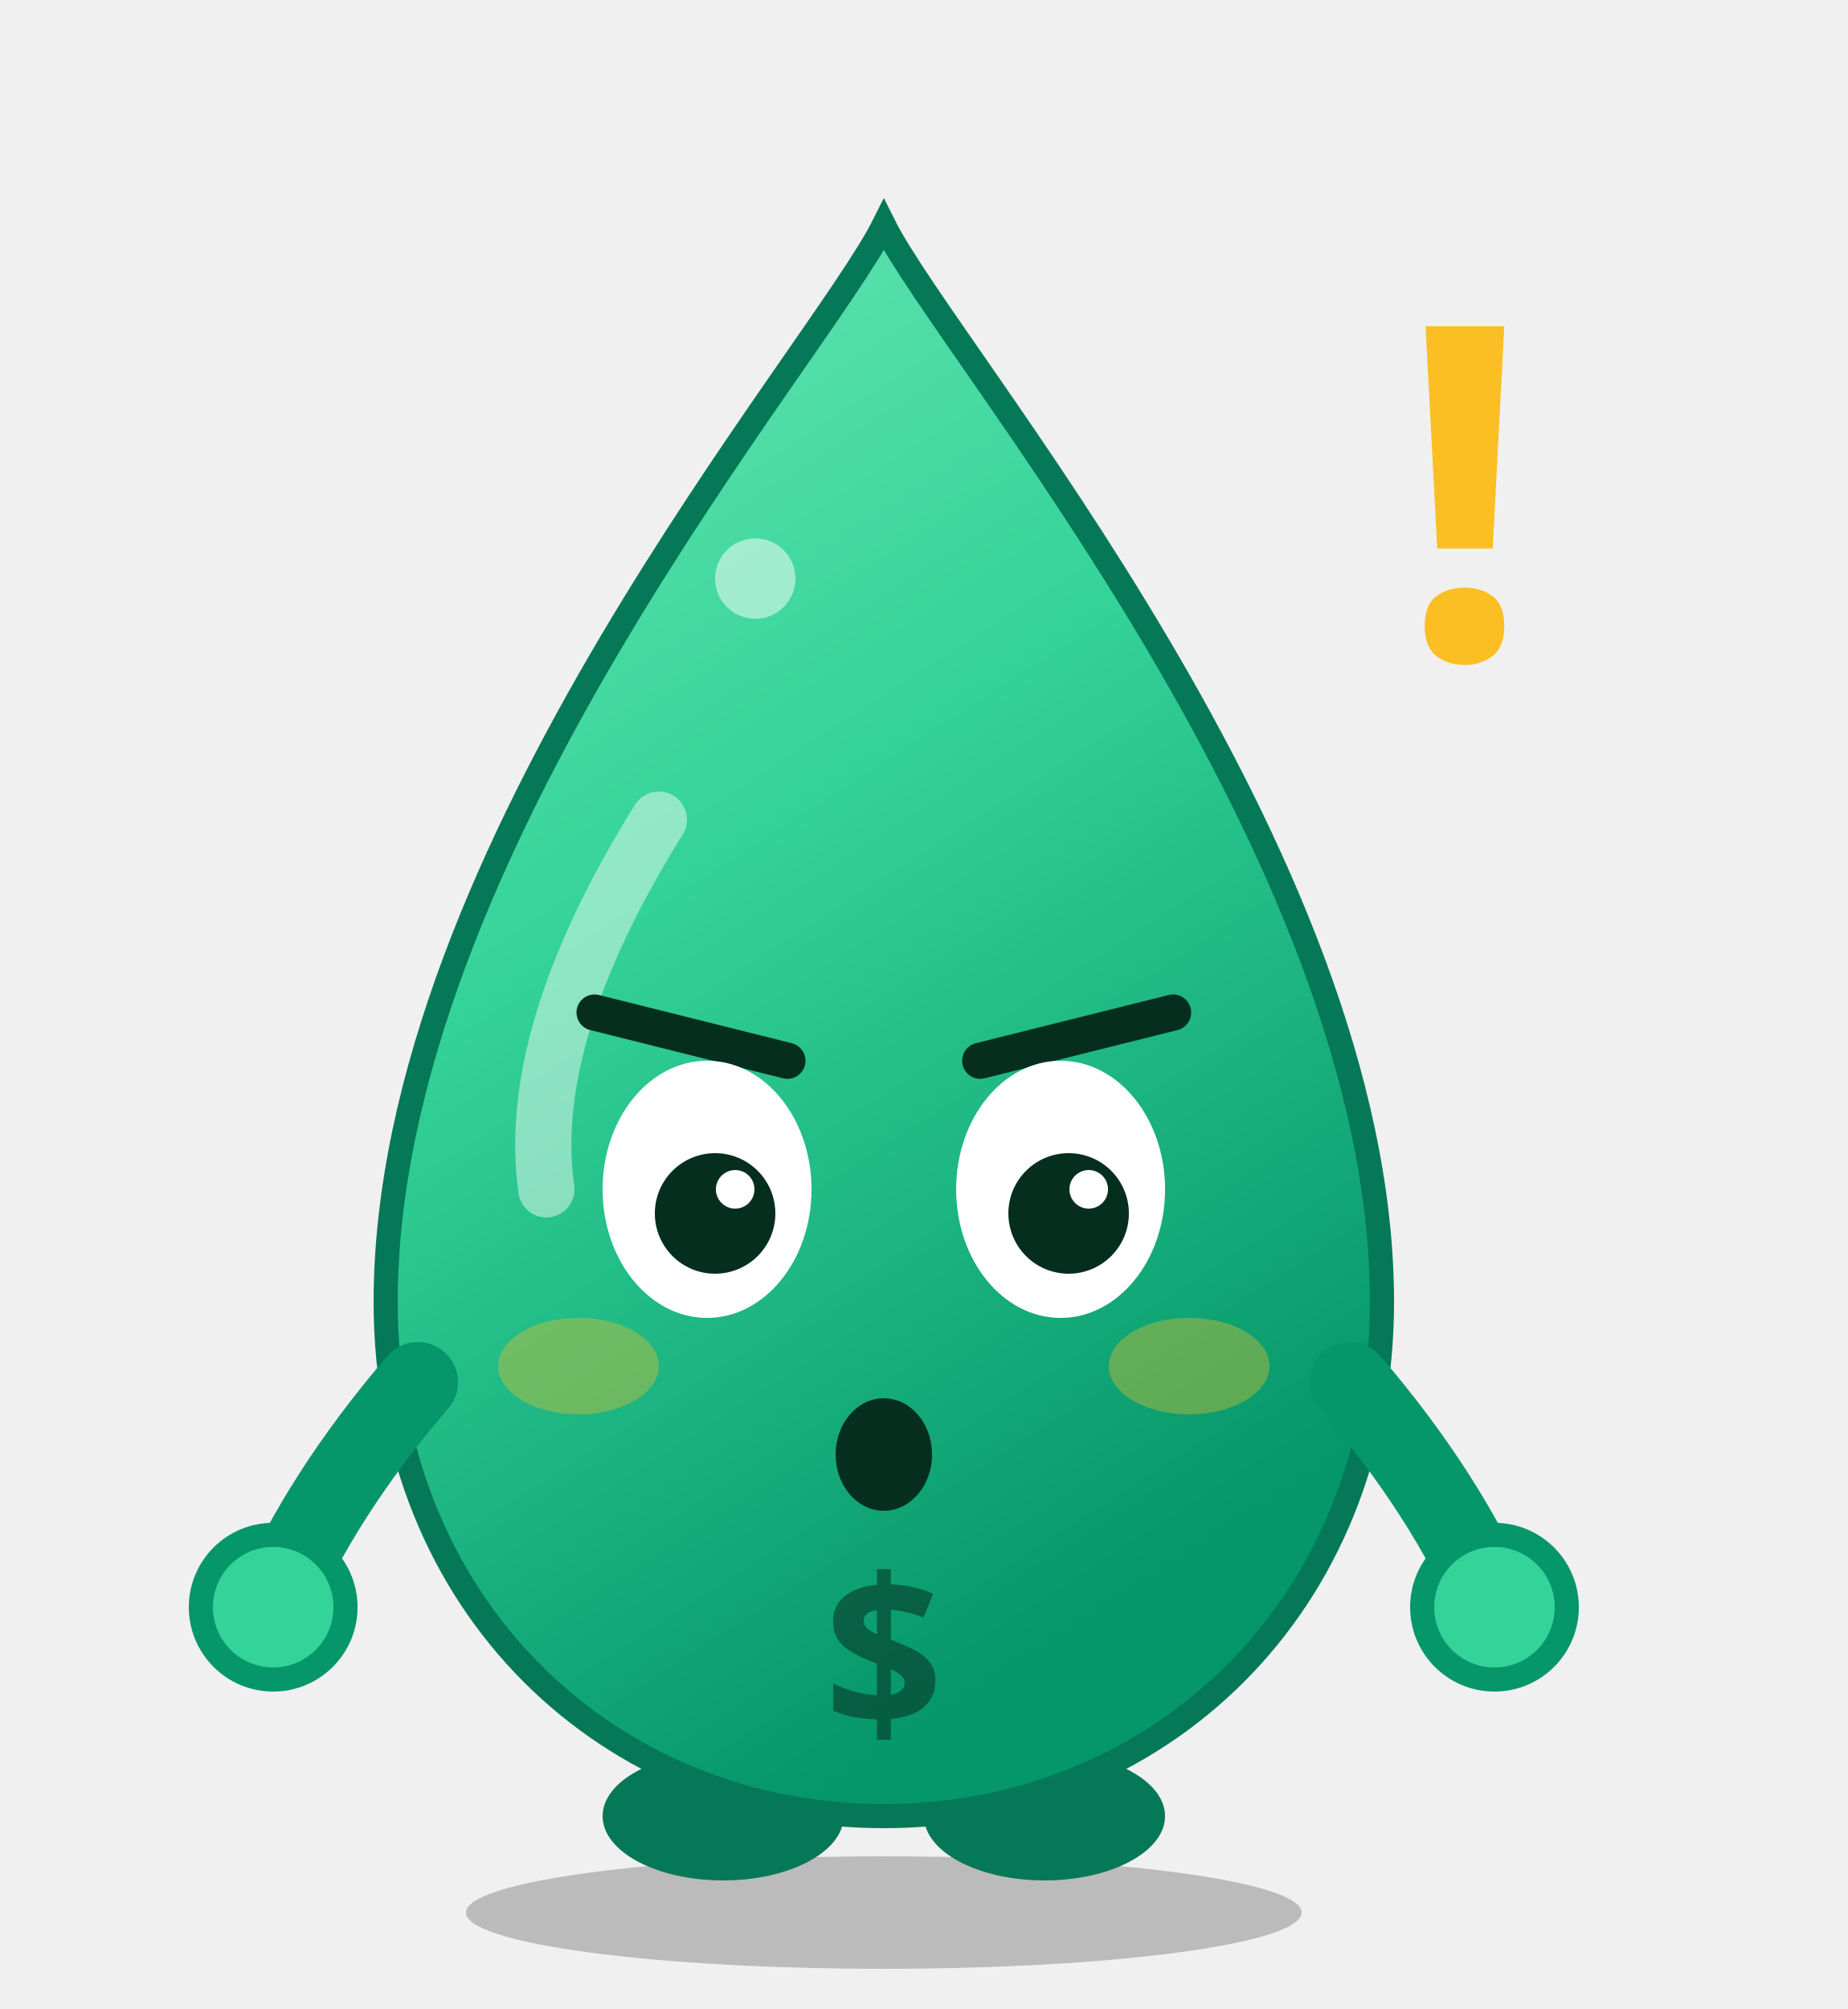
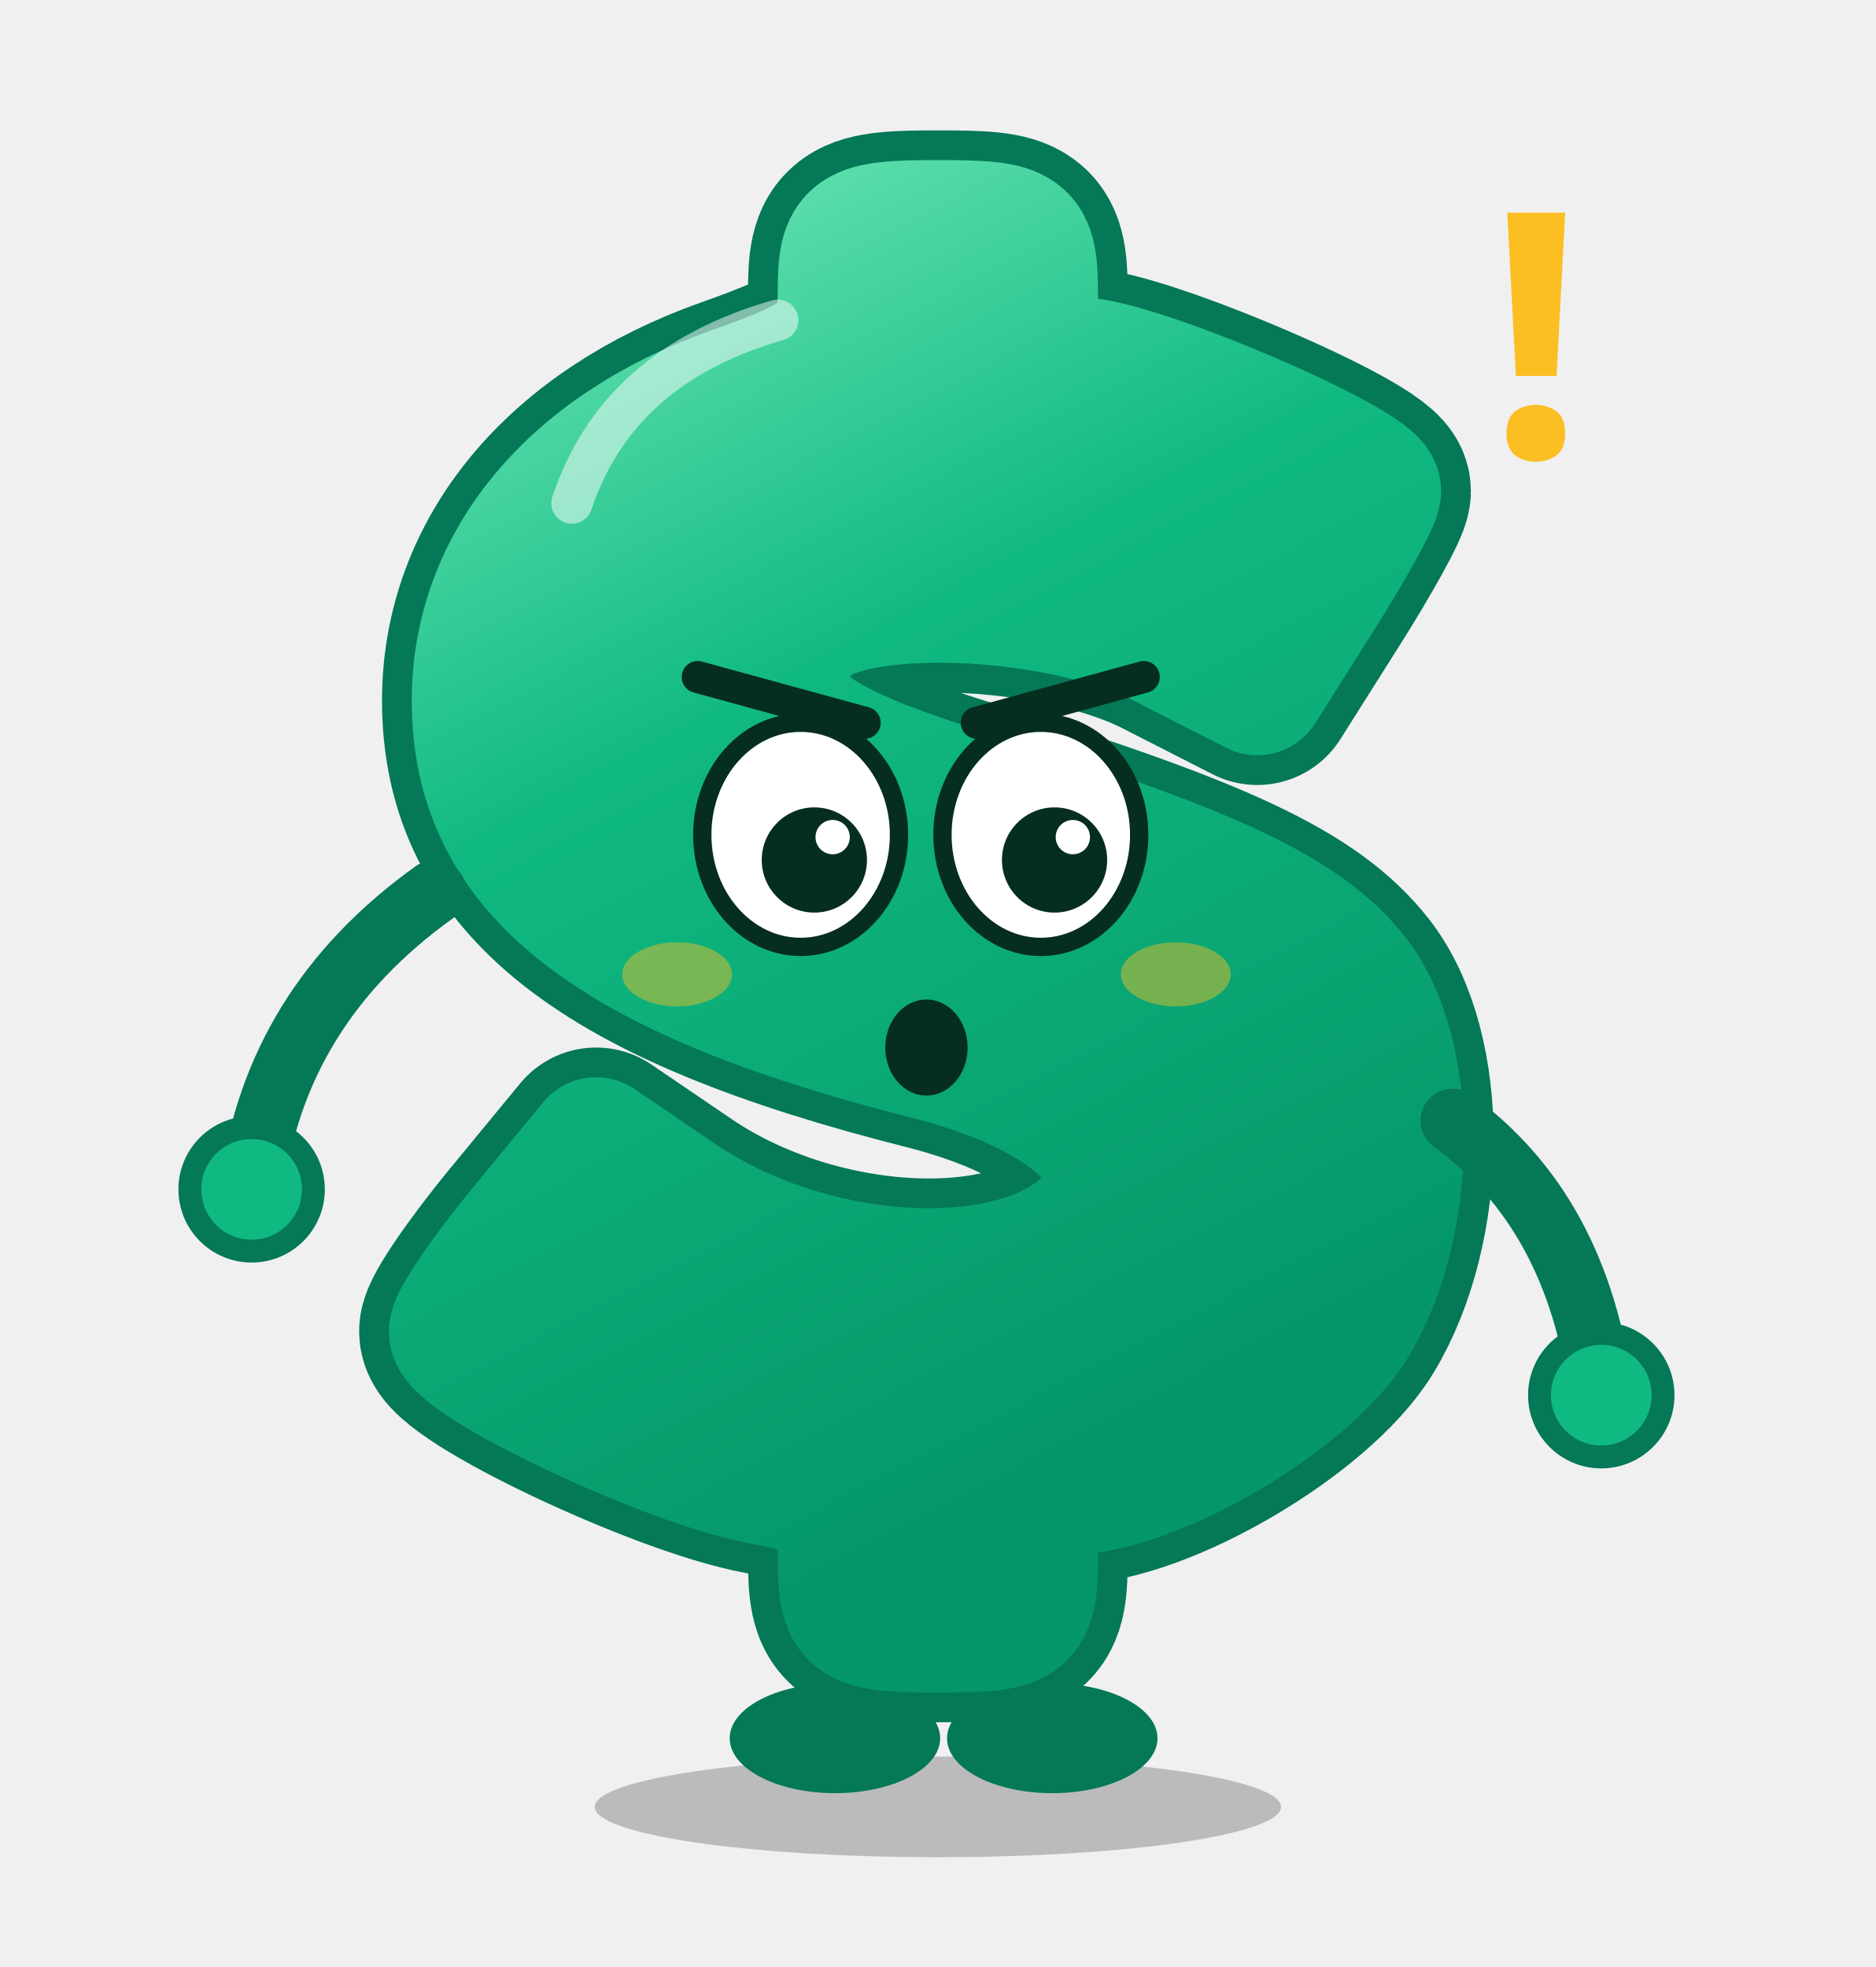
- <svg xmlns="http://www.w3.org/2000/svg" viewBox="-10 -10 230 250">
+ <svg xmlns="http://www.w3.org/2000/svg" viewBox="950 282 82 86">
  <defs>
-     <linearGradient id="gmgj5f" x1="0" y1="0" x2="0.4" y2="1">
+     <linearGradient id="ga8vlc" x1="0" y1="0" x2=".35" y2="1">
      <stop offset="0" stop-color="#6ee7b7" />
-       <stop offset=".45" stop-color="#34d399" />
+       <stop offset=".4" stop-color="#10b981" />
      <stop offset="1" stop-color="#059669" />
    </linearGradient>
  </defs>
-   <ellipse cx="100" cy="228" rx="52" ry="7" fill="#000" opacity=".22" />
-   <ellipse cx="80" cy="216" rx="15" ry="8" fill="#047857" />
-   <ellipse cx="120" cy="216" rx="15" ry="8" fill="#047857" />
-   <path d="M100 18 C 92 34, 38 96, 38 152 C 38 190, 66 216, 100 216 C 134 216, 162 190, 162 152 C 162 96, 108 34, 100 18 Z" fill="url(#gmgj5f)" stroke="#047857" stroke-width="3" />
-   <path d="M72 92 C 62 108, 56 124, 58 138" stroke="#fff" stroke-width="7" stroke-linecap="round" opacity=".45" fill="none" />
-   <circle cx="84" cy="62" r="5" fill="#fff" opacity=".5" />
-   <ellipse cx="62" cy="160" rx="10" ry="6" fill="#fbbf24" opacity=".35" />
-   <ellipse cx="138" cy="160" rx="10" ry="6" fill="#fbbf24" opacity=".35" />
-   <path d="M64 116 L88 122 M136 116 L112 122" stroke="#052e1f" stroke-width="4.5" stroke-linecap="round" />
-   <ellipse cx="78" cy="138" rx="13" ry="16" fill="#fff" />
-   <circle cx="79" cy="141" r="7.5" fill="#052e1f" />
-   <circle cx="81.5" cy="138" r="2.4" fill="#fff" />
-   <ellipse cx="122" cy="138" rx="13" ry="16" fill="#fff" />
-   <circle cx="123" cy="141" r="7.5" fill="#052e1f" />
-   <circle cx="125.5" cy="138" r="2.4" fill="#fff" />
-   <ellipse cx="100" cy="171" rx="6" ry="7" fill="#052e1f" />
-   <text x="100" y="205" text-anchor="middle" font-family="Figtree, sans-serif" font-weight="900" font-size="26" fill="#052e1f" opacity=".55">$</text>
-   <path d="M42 162 Q30 176 24 190" stroke="#059669" stroke-width="10" stroke-linecap="round" fill="none" />
-   <circle cx="24" cy="190" r="9" fill="#34d399" stroke="#059669" stroke-width="3" />
-   <path d="M158 162 Q170 176 176 190" stroke="#059669" stroke-width="10" stroke-linecap="round" fill="none" />
-   <circle cx="176" cy="190" r="9" fill="#34d399" stroke="#059669" stroke-width="3" />
-   <text x="164" y="72" font-family="Figtree, sans-serif" font-weight="900" font-size="58" fill="#fbbf24">!</text>
+   <ellipse cx="991" cy="361" rx="15" ry="2.2" fill="#000" opacity=".22" />
+   <ellipse cx="986.5" cy="358" rx="4.6" ry="2.4" fill="#047857" />
+   <ellipse cx="996" cy="358" rx="4.6" ry="2.4" fill="#047857" />
+   <path d="M 995.00 350.00 C995.00,352.83 994.78,353.00 991.00,353.00 C987.26,353.00 987.00,352.81 987.00,350.11 C987.00,347.57 986.55,347.14 983.31,346.53 C979.20,345.76 970.00,341.39 970.00,340.21 C970.00,339.80 971.36,337.80 973.03,335.78 L 976.06 332.10 L 979.59 334.50 C986.00,338.85 995.80,338.95 998.40,334.69 C999.83,332.33 996.52,329.46 990.66,327.98 C976.71,324.46 971.00,320.00 971.00,312.63 C971.00,306.71 975.11,301.75 982.10,299.27 C986.37,297.76 987.00,297.17 987.00,294.77 C987.00,292.21 987.30,292.00 991.00,292.00 C994.78,292.00 995.00,292.17 995.00,295.00 C995.00,297.44 995.42,298.00 997.25,298.01 C999.59,298.02 1010.00,302.48 1010.00,303.47 C1010.00,303.79 1008.87,305.84 1007.48,308.03 L 1004.96 312.02 L 1001.02 310.01 C996.24,307.57 986.87,307.25 985.04,309.45 C982.48,312.54 984.26,314.43 992.00,316.81 C1002.88,320.17 1006.90,322.06 1009.07,324.82 C1011.68,328.14 1011.63,335.45 1008.98,339.81 C1007.00,343.04 1000.37,346.93 996.75,346.98 C995.48,346.99 995.00,347.82 995.00,350.00 Z" fill="#047857" stroke="#047857" stroke-width="8.6" stroke-linejoin="round" />
+   <path d="M 995.00 350.00 C995.00,352.83 994.78,353.00 991.00,353.00 C987.26,353.00 987.00,352.81 987.00,350.11 C987.00,347.57 986.55,347.14 983.31,346.53 C979.20,345.76 970.00,341.39 970.00,340.21 C970.00,339.80 971.36,337.80 973.03,335.78 L 976.06 332.10 L 979.59 334.50 C986.00,338.85 995.80,338.95 998.40,334.69 C999.83,332.33 996.52,329.46 990.66,327.98 C976.71,324.46 971.00,320.00 971.00,312.63 C971.00,306.71 975.11,301.75 982.10,299.27 C986.37,297.76 987.00,297.17 987.00,294.77 C987.00,292.21 987.30,292.00 991.00,292.00 C994.78,292.00 995.00,292.17 995.00,295.00 C995.00,297.44 995.42,298.00 997.25,298.01 C999.59,298.02 1010.00,302.48 1010.00,303.47 C1010.00,303.79 1008.87,305.84 1007.48,308.03 L 1004.96 312.02 L 1001.02 310.01 C996.24,307.57 986.87,307.25 985.04,309.45 C982.48,312.54 984.26,314.43 992.00,316.81 C1002.88,320.17 1006.90,322.06 1009.07,324.82 C1011.68,328.14 1011.63,335.45 1008.98,339.81 C1007.00,343.04 1000.37,346.93 996.75,346.98 C995.48,346.99 995.00,347.82 995.00,350.00 Z" fill="url(#ga8vlc)" stroke="url(#ga8vlc)" stroke-width="6" stroke-linejoin="round" />
+   <path d="M975 304 Q977 298 984 296" stroke="#fff" stroke-width="1.8" stroke-linecap="round" opacity=".5" fill="none" />
+   <ellipse cx="979.6" cy="324.6" rx="2.4" ry="1.4" fill="#fbbf24" opacity=".45" />
+   <ellipse cx="1001.4" cy="324.6" rx="2.4" ry="1.4" fill="#fbbf24" opacity=".45" />
+   <path d="M980.5 311.6 L987.8 313.6 M1000 311.6 L992.7 313.6" stroke="#052e1f" stroke-width="1.4" stroke-linecap="round" />
+   <ellipse cx="985" cy="318.5" rx="4.3" ry="4.9" fill="#fff" stroke="#052e1f" stroke-width=".8" />
+   <circle cx="985.6" cy="319.6" r="2.3" fill="#052e1f" />
+   <circle cx="986.4" cy="318.6" r=".75" fill="#fff" />
+   <ellipse cx="995.5" cy="318.5" rx="4.3" ry="4.9" fill="#fff" stroke="#052e1f" stroke-width=".8" />
+   <circle cx="996.1" cy="319.6" r="2.3" fill="#052e1f" />
+   <circle cx="996.9" cy="318.6" r=".75" fill="#fff" />
+   <ellipse cx="990.5" cy="327.8" rx="1.8" ry="2.1" fill="#052e1f" />
+   <path d="M969 321 Q962 326 961 334" stroke="#047857" stroke-width="2.8" stroke-linecap="round" fill="none" />
+   <circle cx="961" cy="334" r="2.7" fill="#10b981" stroke="#047857" stroke-width="1" />
+   <path d="M1013.5 331 Q1019 335 1020 343" stroke="#047857" stroke-width="2.8" stroke-linecap="round" fill="none" />
+   <circle cx="1020" cy="343" r="2.7" fill="#10b981" stroke="#047857" stroke-width="1" />
+   <text x="1015" y="302" font-family="Figtree, sans-serif" font-weight="900" font-size="15" fill="#fbbf24">!</text>
</svg>
